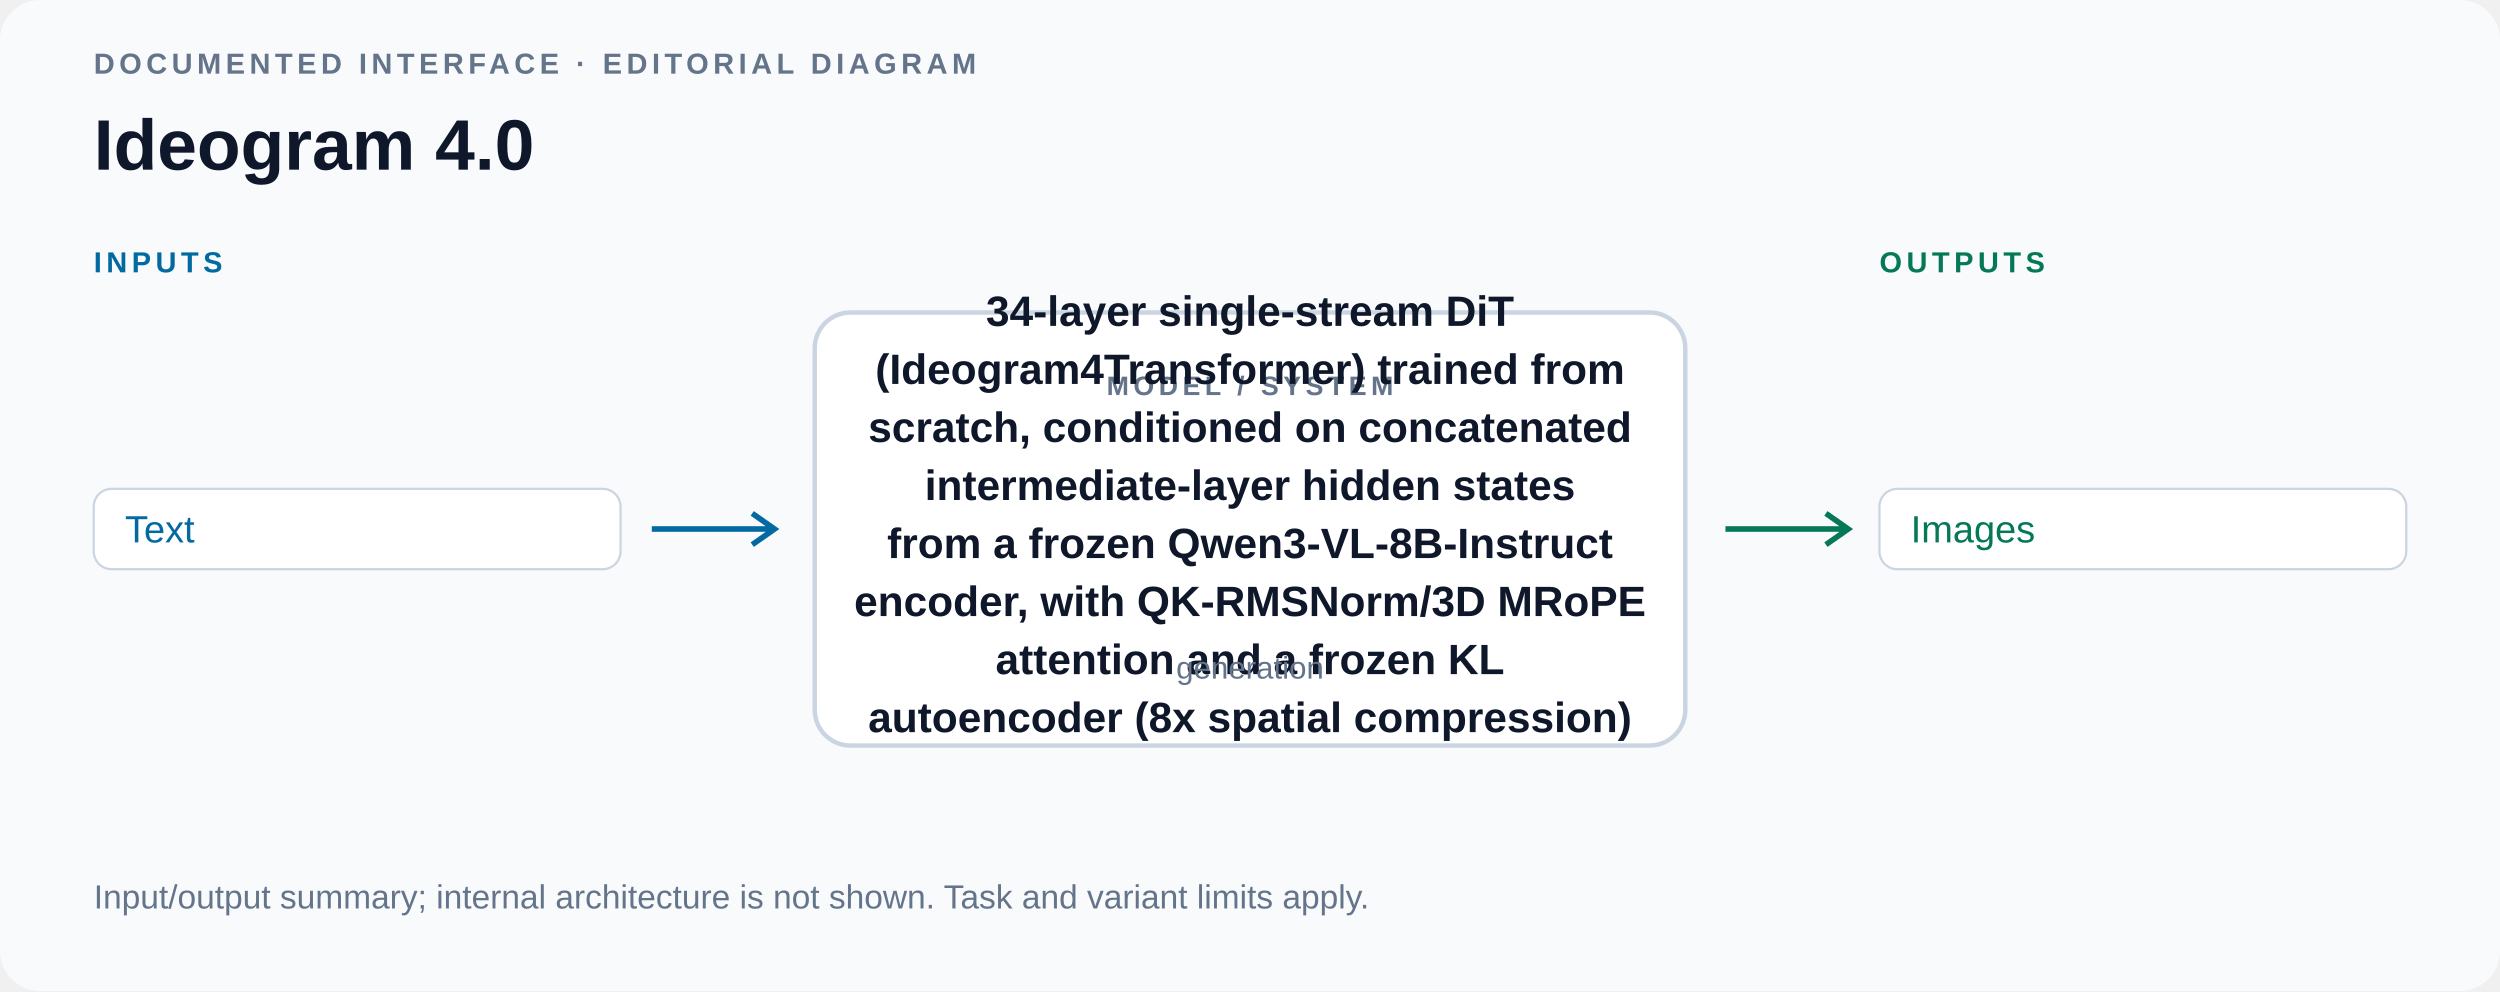
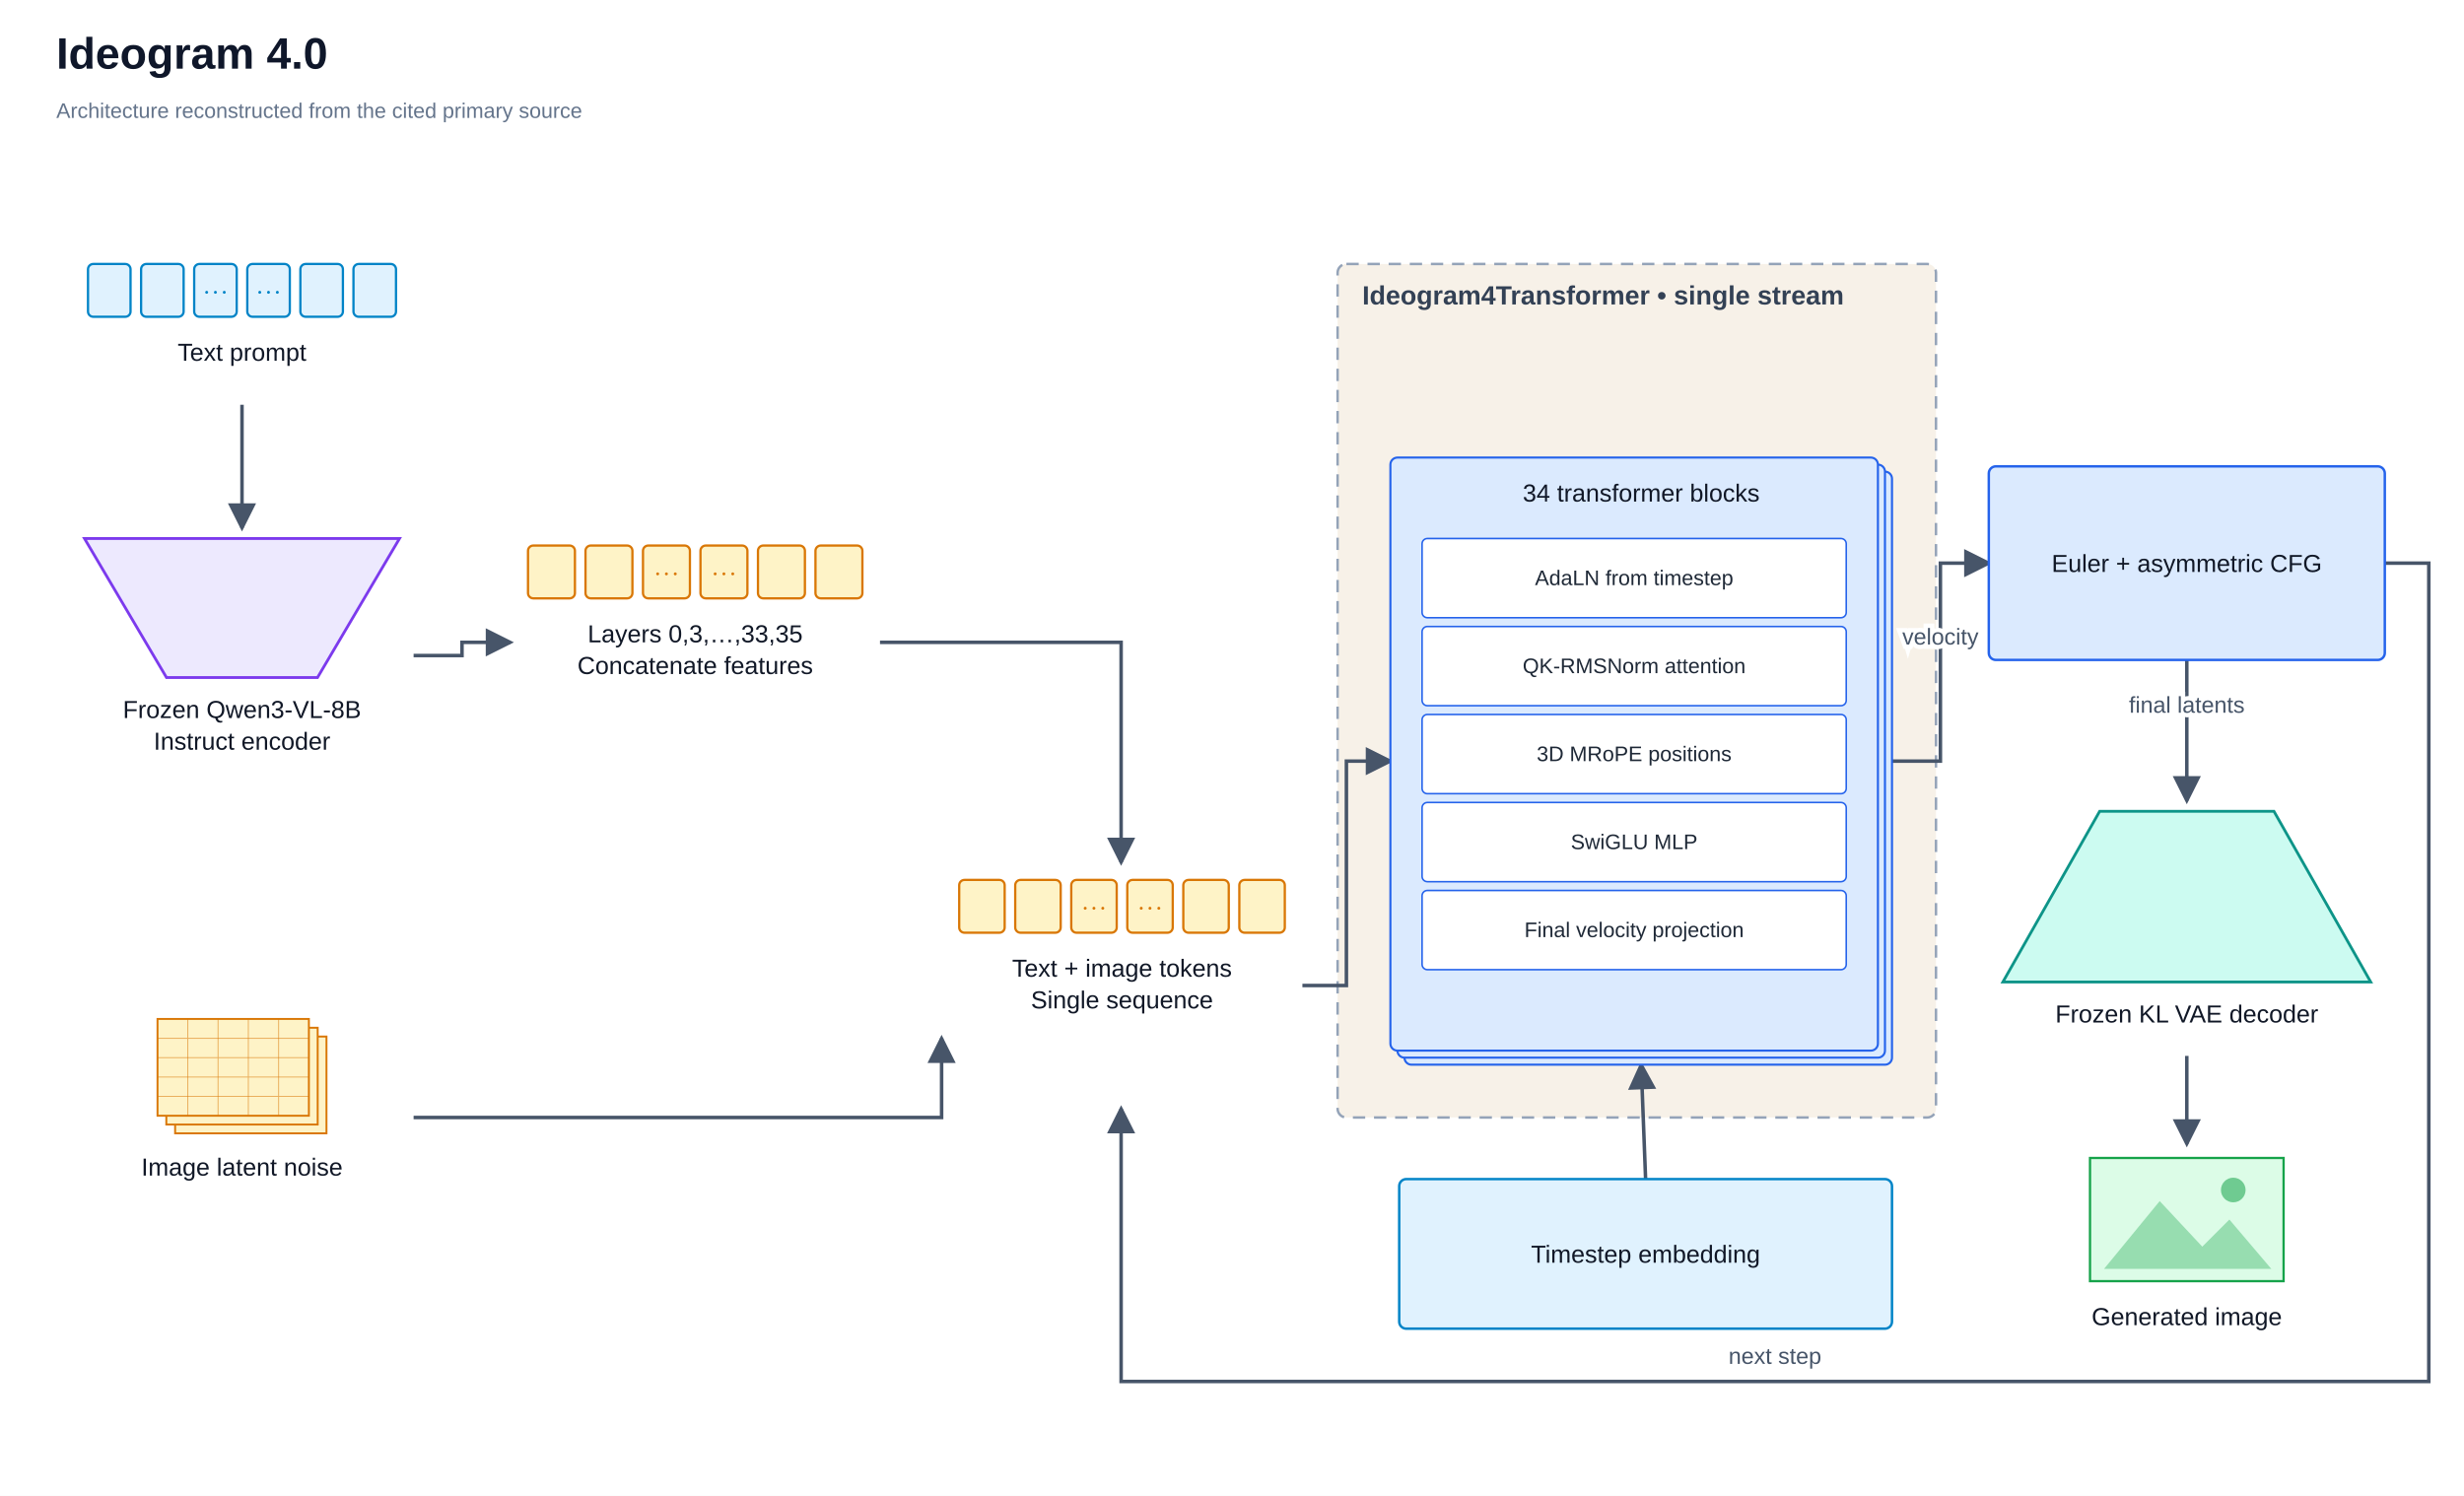
- <svg xmlns="http://www.w3.org/2000/svg" width="1120" height="444" viewBox="0 0 1120 444" role="img" aria-labelledby="title desc">
-   <rect width="1120" height="100%" rx="18" fill="#f8fafc" />
+ <svg xmlns="http://www.w3.org/2000/svg" width="1400" height="850" viewBox="0 0 1400 850" role="img" aria-labelledby="title desc">
+   <defs>
+     <marker id="arrow" markerWidth="8" markerHeight="8" refX="7" refY="4" orient="auto-start-reverse">
+       <path d="M0 0 L8 4 L0 8 Z" fill="#475569" />
+     </marker>
+   </defs>
+   <rect width="1400" height="850" fill="#ffffff" />
  <g font-family="Arial, Helvetica, sans-serif">
-     <text x="42" y="33" font-size="13" font-weight="700" letter-spacing="2" fill="#64748b">DOCUMENTED INTERFACE · EDITORIAL DIAGRAM</text>
-     <text x="42" y="76" font-size="32" font-weight="700" fill="#0f172a">Ideogram 4.0</text>
-     <rect x="365" y="140.0" width="390" height="194" rx="16" fill="#ffffff" stroke="#cbd5e1" stroke-width="2" />
-     <text x="560" y="177.0" text-anchor="middle" font-size="12" font-weight="700" letter-spacing="2" fill="#64748b">MODEL / SYSTEM</text>
-     <text x="560" y="146.0" text-anchor="middle" font-size="19" font-weight="600" fill="#0f172a">34-layer single-stream DiT</text>
-     <text x="560" y="172.0" text-anchor="middle" font-size="19" font-weight="600" fill="#0f172a">(Ideogram4Transformer) trained from</text>
-     <text x="560" y="198.0" text-anchor="middle" font-size="19" font-weight="600" fill="#0f172a">scratch, conditioned on concatenated</text>
-     <text x="560" y="224.0" text-anchor="middle" font-size="19" font-weight="600" fill="#0f172a">intermediate-layer hidden states</text>
-     <text x="560" y="250.0" text-anchor="middle" font-size="19" font-weight="600" fill="#0f172a">from a frozen Qwen3-VL-8B-Instruct</text>
-     <text x="560" y="276.0" text-anchor="middle" font-size="19" font-weight="600" fill="#0f172a">encoder, with QK-RMSNorm/3D MRoPE</text>
-     <text x="560" y="302.0" text-anchor="middle" font-size="19" font-weight="600" fill="#0f172a">attention and a frozen KL</text>
-     <text x="560" y="328.0" text-anchor="middle" font-size="19" font-weight="600" fill="#0f172a">autoencoder (8x spatial compression)</text>
-     <text x="560" y="304.0" text-anchor="middle" font-size="14" fill="#64748b">generation</text>
-     <text x="42" y="122" font-size="13" font-weight="700" letter-spacing="2" fill="#0369a1">INPUTS</text>
-     <rect x="42" y="219.0" width="236" height="36" rx="8" fill="#ffffff" stroke="#cbd5e1" />
-     <text x="56" y="243.0" font-size="17" fill="#0369a1">Text</text>
-     <text x="842" y="122" font-size="13" font-weight="700" letter-spacing="2" fill="#047857">OUTPUTS</text>
-     <rect x="842" y="219.0" width="236" height="36" rx="8" fill="#ffffff" stroke="#cbd5e1" />
-     <text x="856" y="243.0" font-size="17" fill="#047857">Images</text>
-     <path d="M292 237.0 H346 M337 230.0 L347 237.0 L337 244.0" fill="none" stroke="#0369a1" stroke-width="2.5" />
-     <path d="M773 237.0 H827 M818 230.0 L828 237.0 L818 244.0" fill="none" stroke="#047857" stroke-width="2.5" />
-     <text x="42" y="407" font-size="15" fill="#64748b">Input/output summary; internal architecture is not shown. Task and variant limits apply.</text>
+     <text x="32" y="67" font-size="12" fill="#64748b">Architecture reconstructed from the cited primary source</text>
+     <text x="32" y="39" font-size="25" font-weight="700" fill="#0f172a">Ideogram 4.0</text>
+     <rect x="760" y="150" width="340" height="485" rx="5" fill="#f7f1e8" stroke="#94a3b8" stroke-width="1.4" stroke-dasharray="7 5" />
+     <text x="774" y="173" font-size="15" font-weight="600" fill="#334155">Ideogram4Transformer • single stream</text>
+     <polyline points="137.5,230.0 137.5,300.0" fill="none" stroke="#475569" stroke-width="2" marker-end="url(#arrow)" />
+     <polyline points="235.0,372.5 262.5,372.5 262.5,365.0 290.0,365.0" fill="none" stroke="#475569" stroke-width="2" marker-end="url(#arrow)" />
+     <polyline points="500,365 637,365 637,490" fill="none" stroke="#475569" stroke-width="2" marker-end="url(#arrow)" />
+     <polyline points="235,635 535,635 535,590" fill="none" stroke="#475569" stroke-width="2" marker-end="url(#arrow)" />
+     <polyline points="740.0,560.0 765.0,560.0 765.0,432.5 790.0,432.5" fill="none" stroke="#475569" stroke-width="2" marker-end="url(#arrow)" />
+     <polyline points="935.0,670.0 932.5,605.0" fill="none" stroke="#475569" stroke-width="2" marker-end="url(#arrow)" />
+     <polyline points="1075.0,432.5 1102.5,432.5 1102.5,320.0 1130.0,320.0" fill="none" stroke="#475569" stroke-width="2" marker-end="url(#arrow)" />
+     <text x="1102.5" y="366.25" text-anchor="middle" font-size="13" fill="#475569" stroke="#ffffff" stroke-width="5" paint-order="stroke">velocity</text>
+     <polyline points="1242.5,375.0 1242.5,455.0" fill="none" stroke="#475569" stroke-width="2" marker-end="url(#arrow)" />
+     <text x="1242.5" y="405.0" text-anchor="middle" font-size="13" fill="#475569" stroke="#ffffff" stroke-width="5" paint-order="stroke">final latents</text>
+     <polyline points="1242.5,600.0 1242.5,650.0" fill="none" stroke="#475569" stroke-width="2" marker-end="url(#arrow)" />
+     <polyline points="1355,320 1380,320 1380,785 637,785 637,630" fill="none" stroke="#475569" stroke-width="2" marker-end="url(#arrow)" />
+     <text x="1008.5" y="775.0" text-anchor="middle" font-size="13" fill="#475569" stroke="#ffffff" stroke-width="5" paint-order="stroke">next step</text>
+     <rect x="50.0" y="150" width="24.167" height="30" rx="3" fill="#e0f2fe" stroke="#0284c7" stroke-width="1.3" />
+     <rect x="80.167" y="150" width="24.167" height="30" rx="3" fill="#e0f2fe" stroke="#0284c7" stroke-width="1.3" />
+     <rect x="110.333" y="150" width="24.167" height="30" rx="3" fill="#e0f2fe" stroke="#0284c7" stroke-width="1.3" />
+     <text x="122.417" y="170" font-family="Georgia,serif" font-size="15" text-anchor="middle" fill="#0284c7">⋯</text>
+     <rect x="140.5" y="150" width="24.167" height="30" rx="3" fill="#e0f2fe" stroke="#0284c7" stroke-width="1.3" />
+     <text x="152.583" y="170" font-family="Georgia,serif" font-size="15" text-anchor="middle" fill="#0284c7">⋯</text>
+     <rect x="170.667" y="150" width="24.167" height="30" rx="3" fill="#e0f2fe" stroke="#0284c7" stroke-width="1.3" />
+     <rect x="200.833" y="150" width="24.167" height="30" rx="3" fill="#e0f2fe" stroke="#0284c7" stroke-width="1.3" />
+     <text x="137.5" y="205" text-anchor="middle" font-size="14" font-weight="500" fill="#111827">Text prompt</text>
+     <polygon points="48,306 227,306 180.4,385 94.6,385" fill="#ede9fe" stroke="#7c3aed" stroke-width="1.6" />
+     <text x="137.5" y="408" text-anchor="middle" font-size="14" font-weight="500" fill="#111827">Frozen Qwen3-VL-8B</text>
+     <text x="137.5" y="426" text-anchor="middle" font-size="14" font-weight="500" fill="#111827">Instruct encoder</text>
+     <rect x="300.0" y="310" width="26.667" height="30" rx="3" fill="#fef3c7" stroke="#d97706" stroke-width="1.3" />
+     <rect x="332.667" y="310" width="26.667" height="30" rx="3" fill="#fef3c7" stroke="#d97706" stroke-width="1.3" />
+     <rect x="365.333" y="310" width="26.667" height="30" rx="3" fill="#fef3c7" stroke="#d97706" stroke-width="1.3" />
+     <text x="378.667" y="330" font-family="Georgia,serif" font-size="15" text-anchor="middle" fill="#d97706">⋯</text>
+     <rect x="398.0" y="310" width="26.667" height="30" rx="3" fill="#fef3c7" stroke="#d97706" stroke-width="1.3" />
+     <text x="411.333" y="330" font-family="Georgia,serif" font-size="15" text-anchor="middle" fill="#d97706">⋯</text>
+     <rect x="430.667" y="310" width="26.667" height="30" rx="3" fill="#fef3c7" stroke="#d97706" stroke-width="1.3" />
+     <rect x="463.333" y="310" width="26.667" height="30" rx="3" fill="#fef3c7" stroke="#d97706" stroke-width="1.3" />
+     <text x="395.0" y="365" text-anchor="middle" font-size="14" font-weight="500" fill="#111827">Layers 0,3,…,33,35</text>
+     <text x="395.0" y="383" text-anchor="middle" font-size="14" font-weight="500" fill="#111827">Concatenate features</text>
+     <rect x="99.5" y="589" width="86" height="55" fill="#fef3c7" stroke="#d97706" stroke-width="1.1" />
+     <rect x="94.5" y="584" width="86" height="55" fill="#fef3c7" stroke="#d97706" stroke-width="1.1" />
+     <rect x="89.5" y="579" width="86" height="55" fill="#fef3c7" stroke="#d97706" stroke-width="1.1" />
+     <path d="M106.7 579 v55 M89.5 590.0 h86" stroke="#d97706" stroke-width="0.55" opacity="0.55" />
+     <path d="M123.9 579 v55 M89.5 601.0 h86" stroke="#d97706" stroke-width="0.55" opacity="0.55" />
+     <path d="M141.1 579 v55 M89.5 612.0 h86" stroke="#d97706" stroke-width="0.55" opacity="0.55" />
+     <path d="M158.3 579 v55 M89.5 623.0 h86" stroke="#d97706" stroke-width="0.55" opacity="0.55" />
+     <text x="137.5" y="668" text-anchor="middle" font-size="14" font-weight="500" fill="#111827">Image latent noise</text>
+     <rect x="545.0" y="500" width="25.833" height="30" rx="3" fill="#fef3c7" stroke="#d97706" stroke-width="1.3" />
+     <rect x="576.833" y="500" width="25.833" height="30" rx="3" fill="#fef3c7" stroke="#d97706" stroke-width="1.3" />
+     <rect x="608.667" y="500" width="25.833" height="30" rx="3" fill="#fef3c7" stroke="#d97706" stroke-width="1.3" />
+     <text x="621.583" y="520" font-family="Georgia,serif" font-size="15" text-anchor="middle" fill="#d97706">⋯</text>
+     <rect x="640.5" y="500" width="25.833" height="30" rx="3" fill="#fef3c7" stroke="#d97706" stroke-width="1.3" />
+     <text x="653.417" y="520" font-family="Georgia,serif" font-size="15" text-anchor="middle" fill="#d97706">⋯</text>
+     <rect x="672.333" y="500" width="25.833" height="30" rx="3" fill="#fef3c7" stroke="#d97706" stroke-width="1.3" />
+     <rect x="704.167" y="500" width="25.833" height="30" rx="3" fill="#fef3c7" stroke="#d97706" stroke-width="1.3" />
+     <text x="637.5" y="555" text-anchor="middle" font-size="14" font-weight="500" fill="#111827">Text + image tokens</text>
+     <text x="637.5" y="573" text-anchor="middle" font-size="14" font-weight="500" fill="#111827">Single sequence</text>
+     <rect x="798" y="268" width="277" height="337" rx="4" fill="#dbeafe" stroke="#2563eb" stroke-width="1.2" />
+     <rect x="794" y="264" width="277" height="337" rx="4" fill="#dbeafe" stroke="#2563eb" stroke-width="1.2" />
+     <rect x="790" y="260" width="277" height="337" rx="4" fill="#dbeafe" stroke="#2563eb" stroke-width="1.2" />
+     <rect x="808" y="306" width="241" height="45" rx="3" fill="#ffffff" stroke="#2563eb" stroke-width="0.9" />
+     <text x="928.5" y="332.5" text-anchor="middle" font-size="12" fill="#1f2937">AdaLN from timestep</text>
+     <rect x="808" y="356" width="241" height="45" rx="3" fill="#ffffff" stroke="#2563eb" stroke-width="0.9" />
+     <text x="928.5" y="382.5" text-anchor="middle" font-size="12" fill="#1f2937">QK-RMSNorm attention</text>
+     <rect x="808" y="406" width="241" height="45" rx="3" fill="#ffffff" stroke="#2563eb" stroke-width="0.9" />
+     <text x="928.5" y="432.5" text-anchor="middle" font-size="12" fill="#1f2937">3D MRoPE positions</text>
+     <rect x="808" y="456" width="241" height="45" rx="3" fill="#ffffff" stroke="#2563eb" stroke-width="0.9" />
+     <text x="928.5" y="482.5" text-anchor="middle" font-size="12" fill="#1f2937">SwiGLU MLP</text>
+     <rect x="808" y="506" width="241" height="45" rx="3" fill="#ffffff" stroke="#2563eb" stroke-width="0.9" />
+     <text x="928.5" y="532.5" text-anchor="middle" font-size="12" fill="#1f2937">Final velocity projection</text>
+     <text x="932.5" y="285" text-anchor="middle" font-size="14" font-weight="500" fill="#111827">34 transformer blocks</text>
+     <rect x="795" y="670" width="280" height="85" rx="4" fill="#e0f2fe" stroke="#0284c7" stroke-width="1.4" />
+     <text x="935.0" y="717.5" text-anchor="middle" font-size="14" font-weight="500" fill="#111827">Timestep embedding</text>
+     <rect x="1130" y="265" width="225" height="110" rx="4" fill="#dbeafe" stroke="#2563eb" stroke-width="1.4" />
+     <text x="1242.5" y="325.0" text-anchor="middle" font-size="14" font-weight="500" fill="#111827">Euler + asymmetric CFG</text>
+     <polygon points="1193.0,461 1292.0,461 1347,558 1138,558" fill="#ccfbf1" stroke="#0d9488" stroke-width="1.6" />
+     <text x="1242.5" y="581" text-anchor="middle" font-size="14" font-weight="500" fill="#111827">Frozen KL VAE decoder</text>
+     <rect x="1187.5" y="658" width="110" height="70" fill="#dcfce7" stroke="#16a34a" stroke-width="1.3" />
+     <circle cx="1268.9" cy="676.2" r="7.0" fill="#16a34a" opacity="0.55" />
+     <path d="M1195.5 721 L1227.1 682.5 L1251.3 708.4 L1266.7 693.0 L1290.5 721 Z" fill="#16a34a" opacity="0.35" />
+     <text x="1242.5" y="753" text-anchor="middle" font-size="14" font-weight="500" fill="#111827">Generated image</text>
  </g>
</svg>
